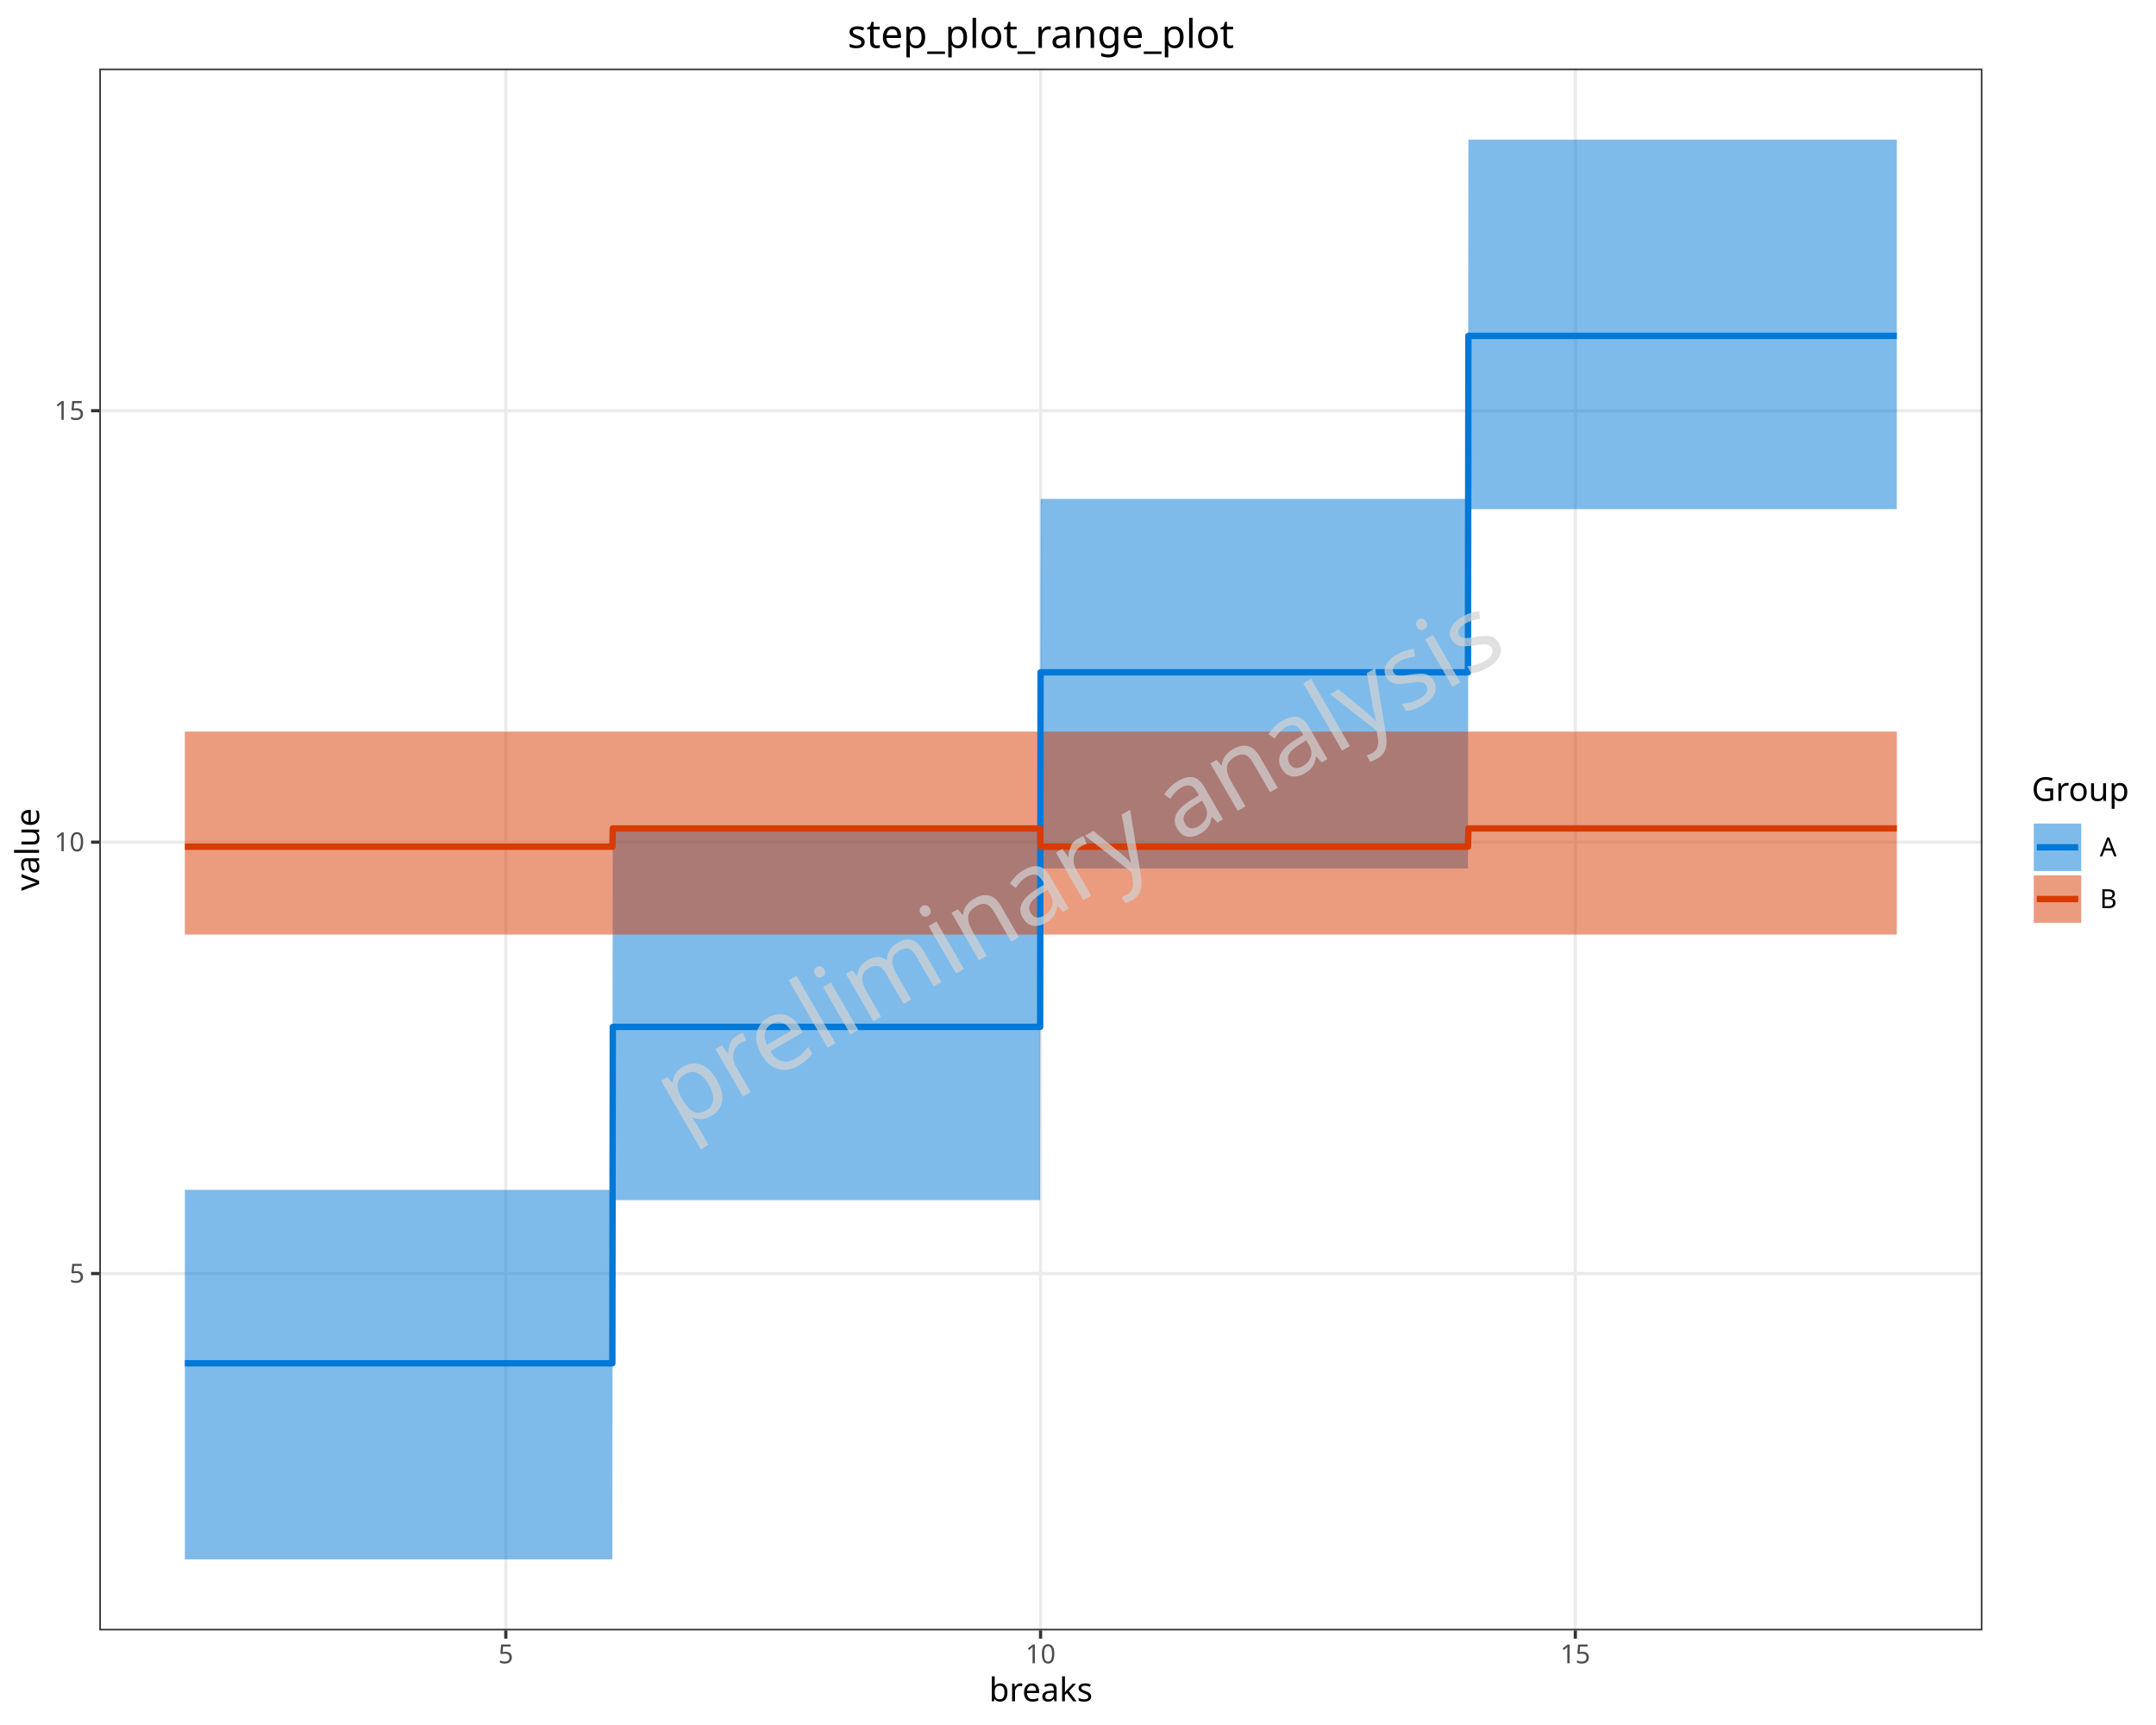
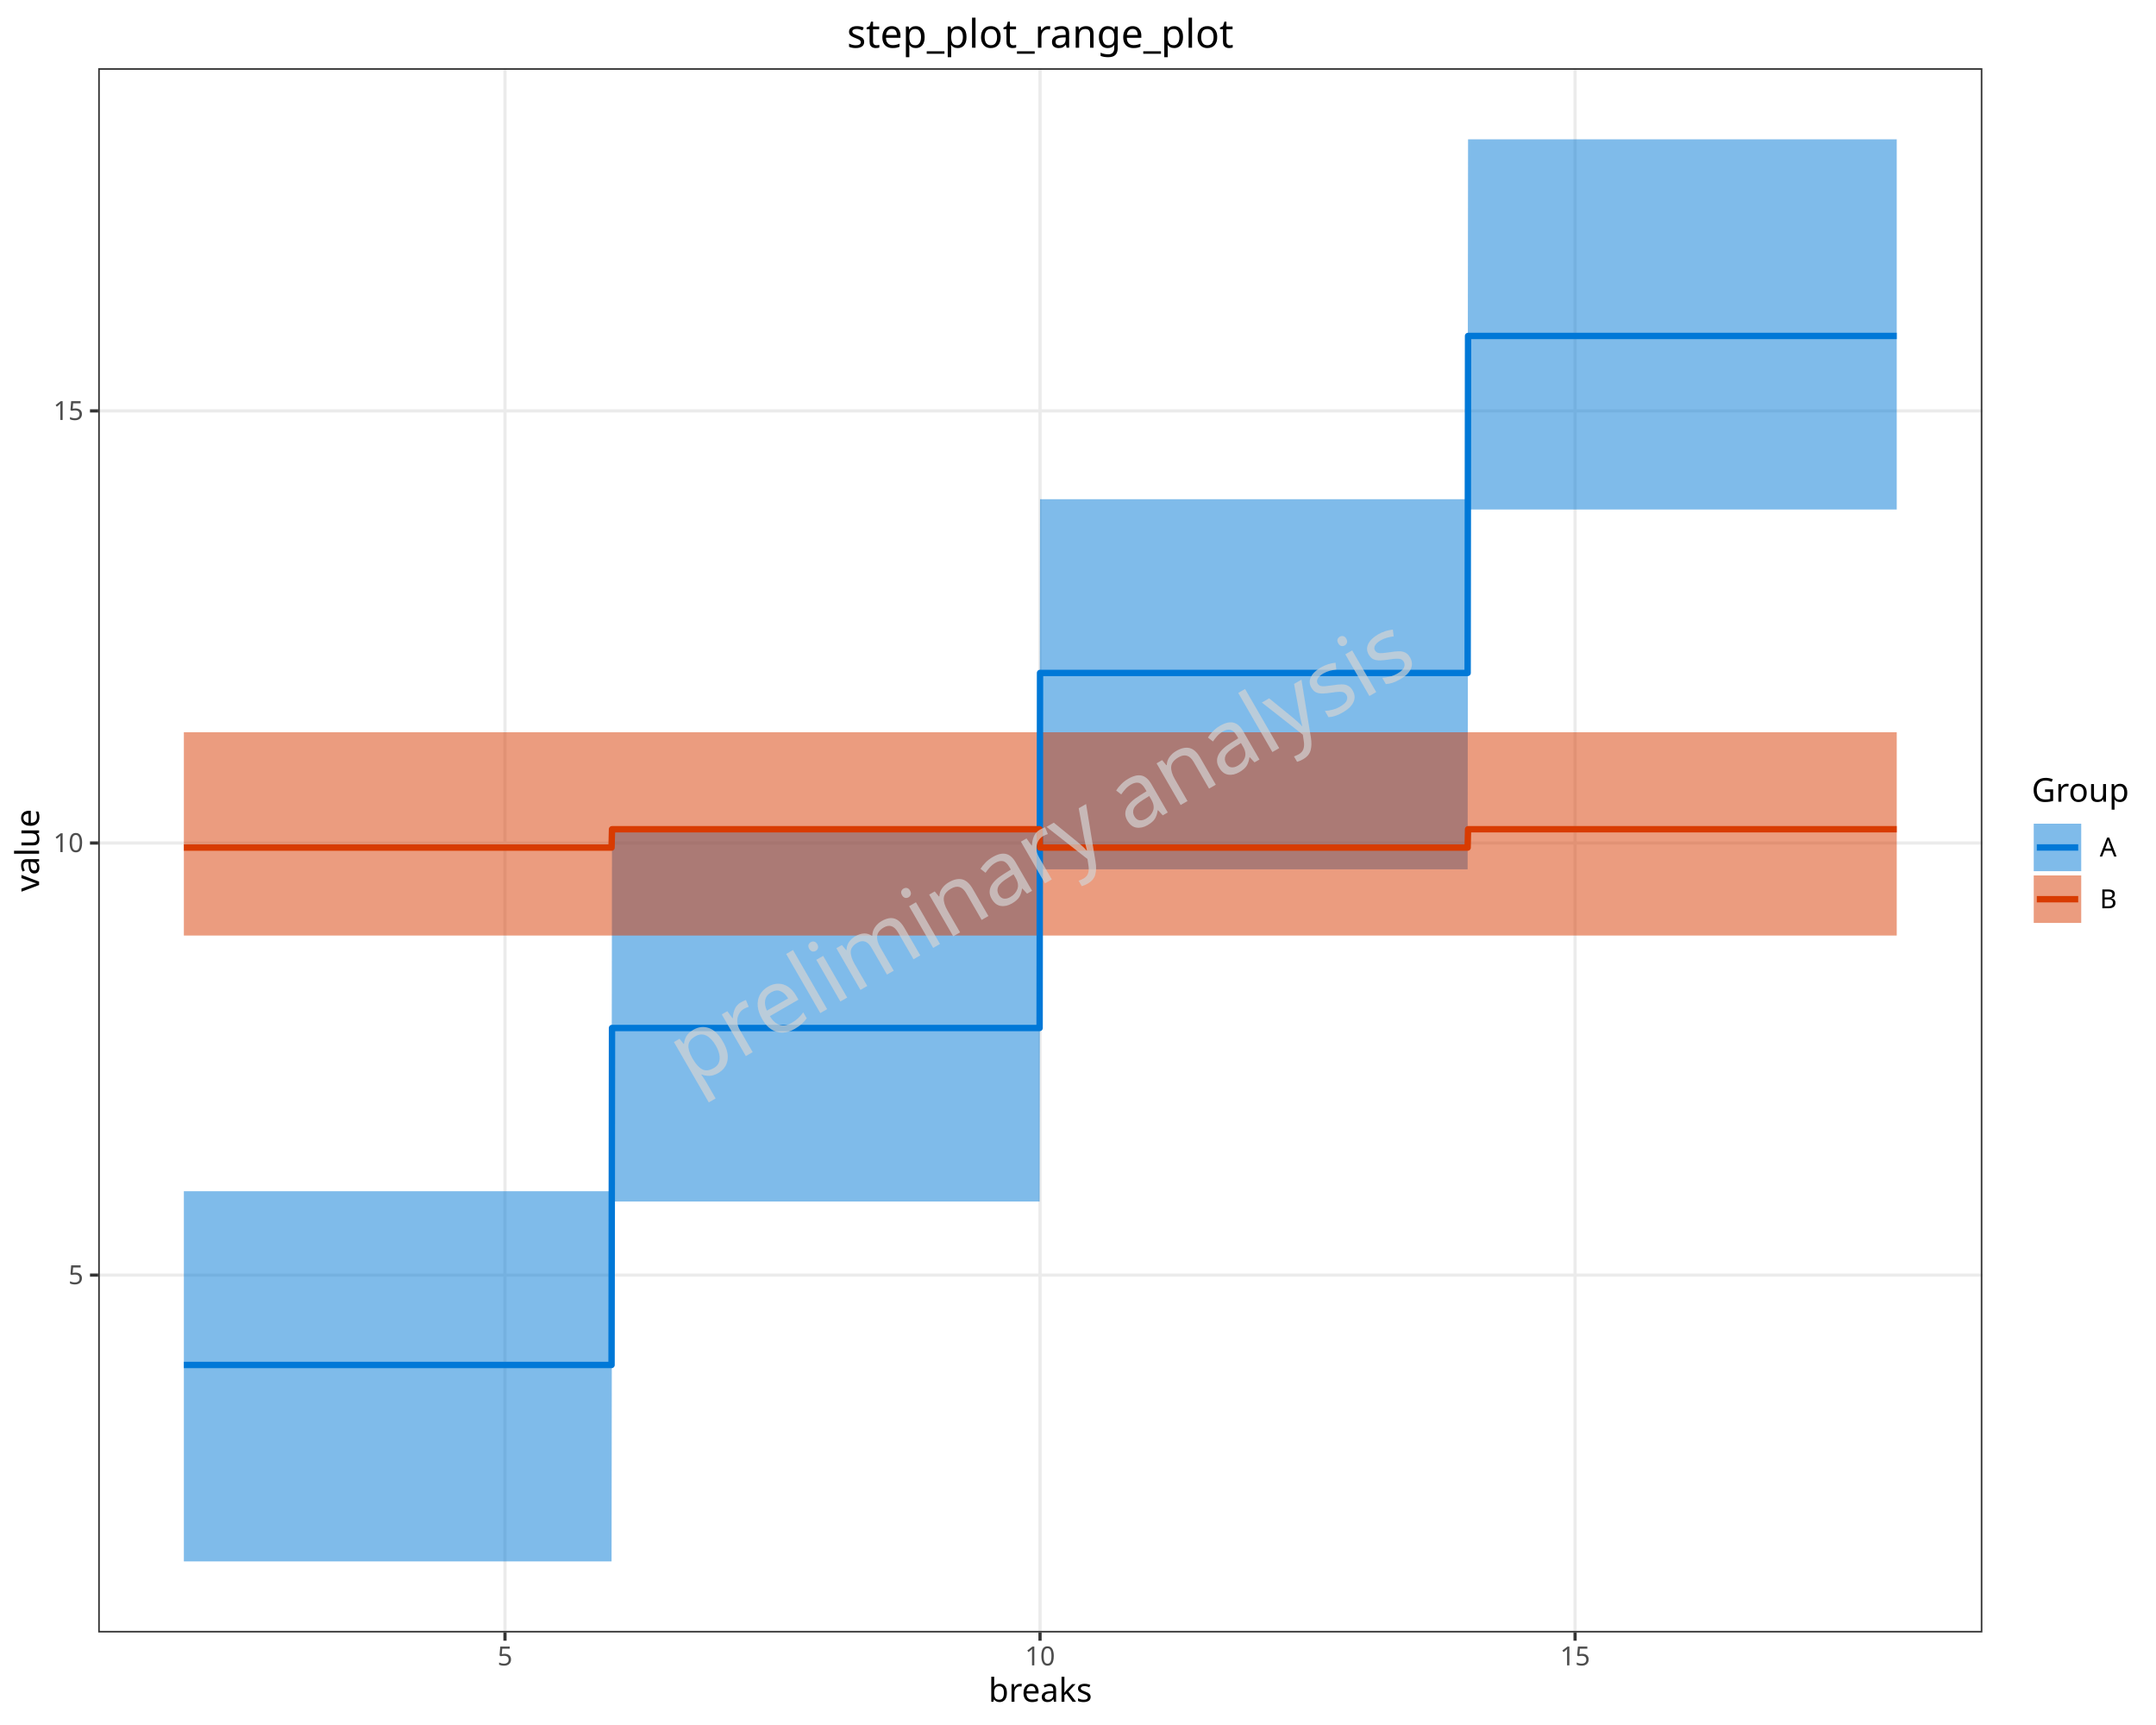
<svg xmlns="http://www.w3.org/2000/svg" class="svglite" data-engine-version="2.0" width="720.00pt" height="576.00pt" viewBox="0 0 720.00 576.00">
  <defs>
    <style type="text/css">
    .svglite line, .svglite polyline, .svglite polygon, .svglite path, .svglite rect, .svglite circle {
      fill: none;
      stroke: #000000;
      stroke-linecap: round;
      stroke-linejoin: round;
      stroke-miterlimit: 10.00;
    }
  </style>
  </defs>
  <rect width="100%" height="100%" style="stroke: none; fill: #FFFFFF;" />
  <defs>
    <clipPath id="cpMC4wMHw3MjAuMDB8MC4wMHw1NzYuMDA=">
      <rect x="0.00" y="0.00" width="720.00" height="576.00" />
    </clipPath>
  </defs>
  <g clip-path="url(#cpMC4wMHw3MjAuMDB8MC4wMHw1NzYuMDA=)">
-     <rect x="0" y="0.00" width="720.00" height="576.00" style="stroke-width: 1.07; stroke: #FFFFFF; fill: #FFFFFF;" />
+     <rect x="0.00" y="0.00" width="720.00" height="576.00" style="stroke-width: 1.07; stroke: #FFFFFF; fill: #FFFFFF;" />
  </g>
  <defs>
-     <clipPath id="cpMzMuMTV8NjYyLjAzfDIyLjkwfDU0NC40Mg==">
-       <rect x="33.15" y="22.90" width="628.88" height="521.51" />
+     <clipPath id="cpMzIuNzl8NjYyLjAyfDIyLjc4fDU0NS4xMQ==">
+       <rect x="32.79" y="22.78" width="629.23" height="522.33" />
    </clipPath>
  </defs>
-   <g clip-path="url(#cpMzMuMTV8NjYyLjAzfDIyLjkwfDU0NC40Mg==)">
-     <rect x="33.15" y="22.90" width="628.88" height="521.51" style="stroke-width: 1.07; stroke: none; fill: #FFFFFF;" />
-     <polyline points="33.15,425.26 662.03,425.26 " style="stroke-width: 1.07; stroke: #EBEBEB; stroke-linecap: butt;" />
-     <polyline points="33.15,281.21 662.03,281.21 " style="stroke-width: 1.07; stroke: #EBEBEB; stroke-linecap: butt;" />
-     <polyline points="33.15,137.15 662.03,137.15 " style="stroke-width: 1.07; stroke: #EBEBEB; stroke-linecap: butt;" />
-     <polyline points="168.92,544.42 168.92,22.90 " style="stroke-width: 1.07; stroke: #EBEBEB; stroke-linecap: butt;" />
-     <polyline points="347.50,544.42 347.50,22.90 " style="stroke-width: 1.07; stroke: #EBEBEB; stroke-linecap: butt;" />
-     <polyline points="526.08,544.42 526.08,22.90 " style="stroke-width: 1.07; stroke: #EBEBEB; stroke-linecap: butt;" />
-     <polygon points="61.73,397.30 204.49,397.30 204.64,277.33 347.36,277.33 347.50,166.58 490.23,166.58 490.37,46.61 633.45,46.61 633.45,170.02 490.37,170.02 490.23,289.99 347.50,289.99 347.36,400.74 204.64,400.74 204.49,520.71 61.73,520.71 " style="stroke-width: 0.00; stroke: none; stroke-linecap: butt; fill: #0078D7; fill-opacity: 0.50;" />
-     <polyline points="61.73,397.30 204.49,397.30 204.64,277.33 347.36,277.33 347.50,166.58 490.23,166.58 490.37,46.61 633.45,46.61 " style="stroke-width: 1.07; stroke: none; stroke-linecap: butt;" />
-     <polyline points="633.45,170.02 490.37,170.02 490.23,289.99 347.50,289.99 347.36,400.74 204.64,400.74 204.49,520.71 61.73,520.71 " style="stroke-width: 1.07; stroke: none; stroke-linecap: butt;" />
-     <polygon points="61.73,244.29 204.49,244.29 204.64,244.29 347.36,244.29 347.50,244.29 490.23,244.29 490.37,244.29 633.45,244.29 633.45,312.06 490.37,312.06 490.23,312.06 347.50,312.06 347.36,312.06 204.64,312.06 204.49,312.06 61.73,312.06 " style="stroke-width: 0.00; stroke: none; stroke-linecap: butt; fill: #D83B01; fill-opacity: 0.50;" />
-     <polyline points="61.73,244.29 204.49,244.29 204.64,244.29 347.36,244.29 347.50,244.29 490.23,244.29 490.37,244.29 633.45,244.29 " style="stroke-width: 1.07; stroke: none; stroke-linecap: butt;" />
-     <polyline points="633.45,312.06 490.37,312.06 490.23,312.06 347.50,312.06 347.36,312.06 204.64,312.06 204.49,312.06 61.73,312.06 " style="stroke-width: 1.07; stroke: none; stroke-linecap: butt;" />
-     <polyline points="61.73,455.22 204.49,455.22 204.64,342.88 347.36,342.88 347.50,224.50 490.23,224.50 490.37,112.16 633.45,112.16 " style="stroke-width: 2.13; stroke: #0078D7; stroke-linecap: butt;" />
-     <polyline points="61.73,282.73 204.49,282.73 204.64,276.63 347.36,276.63 347.50,282.73 490.23,282.73 490.37,276.63 633.45,276.63 " style="stroke-width: 2.13; stroke: #D83B01; stroke-linecap: butt;" />
-     <rect x="33.15" y="22.90" width="628.88" height="521.51" style="stroke-width: 1.07; stroke: #333333;" />
+   <g clip-path="url(#cpMzIuNzl8NjYyLjAyfDIyLjc4fDU0NS4xMQ==)">
+     <rect x="32.79" y="22.78" width="629.23" height="522.33" style="stroke-width: 1.07; stroke: none; fill: #FFFFFF;" />
+     <polyline points="32.79,425.77 662.02,425.77 " style="stroke-width: 1.07; stroke: #EBEBEB; stroke-linecap: butt;" />
+     <polyline points="32.79,281.49 662.02,281.49 " style="stroke-width: 1.07; stroke: #EBEBEB; stroke-linecap: butt;" />
+     <polyline points="32.79,137.21 662.02,137.21 " style="stroke-width: 1.07; stroke: #EBEBEB; stroke-linecap: butt;" />
+     <polyline points="168.64,545.11 168.64,22.78 " style="stroke-width: 1.07; stroke: #EBEBEB; stroke-linecap: butt;" />
+     <polyline points="347.32,545.11 347.32,22.78 " style="stroke-width: 1.07; stroke: #EBEBEB; stroke-linecap: butt;" />
+     <polyline points="526.00,545.11 526.00,22.78 " style="stroke-width: 1.07; stroke: #EBEBEB; stroke-linecap: butt;" />
+     <polygon points="61.40,397.77 204.23,397.77 204.38,277.61 347.18,277.61 347.32,166.69 490.12,166.69 490.26,46.53 633.42,46.53 633.42,170.13 490.26,170.13 490.12,290.29 347.32,290.29 347.18,401.21 204.38,401.21 204.23,521.37 61.40,521.37 " style="stroke-width: 0.00; stroke: none; stroke-linecap: butt; fill: #0078D7; fill-opacity: 0.50;" />
+     <polyline points="61.40,397.77 204.23,397.77 204.38,277.61 347.18,277.61 347.32,166.69 490.12,166.69 490.26,46.53 633.42,46.53 " style="stroke-width: 1.07; stroke: none; stroke-linecap: butt;" />
+     <polyline points="633.42,170.13 490.26,170.13 490.12,290.29 347.32,290.29 347.18,401.21 204.38,401.21 204.23,521.37 61.40,521.37 " style="stroke-width: 1.07; stroke: none; stroke-linecap: butt;" />
+     <polygon points="61.40,244.51 204.23,244.51 204.38,244.51 347.18,244.51 347.32,244.51 490.12,244.51 490.26,244.51 633.42,244.51 633.42,312.39 490.26,312.39 490.12,312.39 347.32,312.39 347.18,312.39 204.38,312.39 204.23,312.39 61.40,312.39 " style="stroke-width: 0.00; stroke: none; stroke-linecap: butt; fill: #D83B01; fill-opacity: 0.50;" />
+     <polyline points="61.40,244.51 204.23,244.51 204.38,244.51 347.18,244.51 347.32,244.51 490.12,244.51 490.26,244.51 633.42,244.51 " style="stroke-width: 1.07; stroke: none; stroke-linecap: butt;" />
+     <polyline points="633.42,312.39 490.26,312.39 490.12,312.39 347.32,312.39 347.18,312.39 204.38,312.39 204.23,312.39 61.40,312.39 " style="stroke-width: 1.07; stroke: none; stroke-linecap: butt;" />
+     <polyline points="61.40,455.78 204.23,455.78 204.38,343.26 347.18,343.26 347.32,224.70 490.12,224.70 490.26,112.18 633.42,112.18 " style="stroke-width: 2.13; stroke: #0078D7; stroke-linecap: butt;" />
+     <polyline points="61.40,283.02 204.23,283.02 204.38,276.90 347.18,276.90 347.32,283.02 490.12,283.02 490.26,276.90 633.42,276.90 " style="stroke-width: 2.13; stroke: #D83B01; stroke-linecap: butt;" />
+     <text transform="translate(352.57,292.89) rotate(-30)" text-anchor="middle" style="font-size: 30.00px; fill: #D3D3D3; fill-opacity: 0.70; font-family: sans;" textLength="263.47px" lengthAdjust="spacingAndGlyphs">preliminary analysis</text>
+     <rect x="32.79" y="22.78" width="629.23" height="522.33" style="stroke-width: 1.07; stroke: #333333;" />
  </g>
  <g clip-path="url(#cpMC4wMHw3MjAuMDB8MC4wMHw1NzYuMDA=)">
-     <text x="28.22" y="428.29" text-anchor="end" style="font-size: 8.80px; fill: #4D4D4D; font-family: sans;" textLength="4.89px" lengthAdjust="spacingAndGlyphs">5</text>
-     <text x="28.22" y="284.24" text-anchor="end" style="font-size: 8.80px; fill: #4D4D4D; font-family: sans;" textLength="9.79px" lengthAdjust="spacingAndGlyphs">10</text>
-     <text x="28.22" y="140.18" text-anchor="end" style="font-size: 8.80px; fill: #4D4D4D; font-family: sans;" textLength="9.79px" lengthAdjust="spacingAndGlyphs">15</text>
-     <polyline points="30.41,425.26 33.15,425.26 " style="stroke-width: 1.07; stroke: #333333; stroke-linecap: butt;" />
-     <polyline points="30.41,281.21 33.15,281.21 " style="stroke-width: 1.07; stroke: #333333; stroke-linecap: butt;" />
-     <polyline points="30.41,137.15 33.15,137.15 " style="stroke-width: 1.07; stroke: #333333; stroke-linecap: butt;" />
-     <polyline points="168.92,547.16 168.92,544.42 " style="stroke-width: 1.07; stroke: #333333; stroke-linecap: butt;" />
-     <polyline points="347.50,547.16 347.50,544.42 " style="stroke-width: 1.07; stroke: #333333; stroke-linecap: butt;" />
-     <polyline points="526.08,547.16 526.08,544.42 " style="stroke-width: 1.07; stroke: #333333; stroke-linecap: butt;" />
-     <text x="168.92" y="555.40" text-anchor="middle" style="font-size: 8.80px; fill: #4D4D4D; font-family: sans;" textLength="4.89px" lengthAdjust="spacingAndGlyphs">5</text>
-     <text x="347.50" y="555.40" text-anchor="middle" style="font-size: 8.80px; fill: #4D4D4D; font-family: sans;" textLength="9.79px" lengthAdjust="spacingAndGlyphs">10</text>
-     <text x="526.08" y="555.40" text-anchor="middle" style="font-size: 8.80px; fill: #4D4D4D; font-family: sans;" textLength="9.79px" lengthAdjust="spacingAndGlyphs">15</text>
-     <text x="347.59" y="568.10" text-anchor="middle" style="font-size: 11.00px; font-family: sans;" textLength="33.03px" lengthAdjust="spacingAndGlyphs">breaks</text>
-     <text transform="translate(13.05,283.66) rotate(-90)" text-anchor="middle" style="font-size: 11.00px; font-family: sans;" textLength="26.30px" lengthAdjust="spacingAndGlyphs">value</text>
-     <rect x="672.99" y="253.00" width="41.53" height="61.32" style="stroke-width: 1.07; stroke: none; fill: #FFFFFF;" />
-     <text x="678.47" y="267.43" style="font-size: 11.00px; font-family: sans;" textLength="30.58px" lengthAdjust="spacingAndGlyphs">Group</text>
-     <rect x="678.47" y="274.28" width="17.28" height="17.28" style="stroke-width: 1.07; stroke: none; fill: #FFFFFF;" />
-     <rect x="679.18" y="274.99" width="15.86" height="15.86" style="stroke-width: 1.07; stroke: none; stroke-linecap: butt; stroke-linejoin: miter; fill: #0078D7; fill-opacity: 0.50;" />
-     <line x1="680.20" y1="282.92" x2="694.02" y2="282.92" style="stroke-width: 2.13; stroke: #0078D7; stroke-linecap: butt;" />
-     <rect x="678.47" y="291.56" width="17.28" height="17.28" style="stroke-width: 1.07; stroke: none; fill: #FFFFFF;" />
-     <rect x="679.18" y="292.27" width="15.86" height="15.86" style="stroke-width: 1.07; stroke: none; stroke-linecap: butt; stroke-linejoin: miter; fill: #D83B01; fill-opacity: 0.50;" />
-     <line x1="680.20" y1="300.20" x2="694.02" y2="300.20" style="stroke-width: 2.13; stroke: #D83B01; stroke-linecap: butt;" />
-     <text x="701.23" y="285.95" style="font-size: 8.80px; font-family: sans;" textLength="5.87px" lengthAdjust="spacingAndGlyphs">A</text>
-     <text x="701.23" y="303.23" style="font-size: 8.80px; font-family: sans;" textLength="5.87px" lengthAdjust="spacingAndGlyphs">B</text>
-     <text x="347.59" y="15.99" text-anchor="middle" style="font-size: 13.20px; font-family: sans;" textLength="123.31px" lengthAdjust="spacingAndGlyphs">step_plot_range_plot</text>
-     <text transform="translate(365.87,298.17) rotate(-30)" text-anchor="middle" style="font-size: 34.14px; fill: #D3D3D3; fill-opacity: 0.70; font-family: sans;" textLength="299.85px" lengthAdjust="spacingAndGlyphs">preliminary analysis</text>
+     <text x="27.86" y="428.80" text-anchor="end" style="font-size: 8.80px; fill: #4D4D4D; font-family: sans;" textLength="4.89px" lengthAdjust="spacingAndGlyphs">5</text>
+     <text x="27.86" y="284.52" text-anchor="end" style="font-size: 8.80px; fill: #4D4D4D; font-family: sans;" textLength="9.79px" lengthAdjust="spacingAndGlyphs">10</text>
+     <text x="27.86" y="140.24" text-anchor="end" style="font-size: 8.80px; fill: #4D4D4D; font-family: sans;" textLength="9.79px" lengthAdjust="spacingAndGlyphs">15</text>
+     <polyline points="30.05,425.77 32.79,425.77 " style="stroke-width: 1.07; stroke: #333333; stroke-linecap: butt;" />
+     <polyline points="30.05,281.49 32.79,281.49 " style="stroke-width: 1.07; stroke: #333333; stroke-linecap: butt;" />
+     <polyline points="30.05,137.21 32.79,137.21 " style="stroke-width: 1.07; stroke: #333333; stroke-linecap: butt;" />
+     <polyline points="168.64,547.85 168.64,545.11 " style="stroke-width: 1.07; stroke: #333333; stroke-linecap: butt;" />
+     <polyline points="347.32,547.85 347.32,545.11 " style="stroke-width: 1.07; stroke: #333333; stroke-linecap: butt;" />
+     <polyline points="526.00,547.85 526.00,545.11 " style="stroke-width: 1.07; stroke: #333333; stroke-linecap: butt;" />
+     <text x="168.64" y="556.10" text-anchor="middle" style="font-size: 8.80px; fill: #4D4D4D; font-family: sans;" textLength="4.89px" lengthAdjust="spacingAndGlyphs">5</text>
+     <text x="347.32" y="556.10" text-anchor="middle" style="font-size: 8.80px; fill: #4D4D4D; font-family: sans;" textLength="9.79px" lengthAdjust="spacingAndGlyphs">10</text>
+     <text x="526.00" y="556.10" text-anchor="middle" style="font-size: 8.80px; fill: #4D4D4D; font-family: sans;" textLength="9.79px" lengthAdjust="spacingAndGlyphs">15</text>
+     <text x="347.41" y="568.24" text-anchor="middle" style="font-size: 11.00px; font-family: sans;" textLength="33.03px" lengthAdjust="spacingAndGlyphs">breaks</text>
+     <text transform="translate(13.05,283.95) rotate(-90)" text-anchor="middle" style="font-size: 11.00px; font-family: sans;" textLength="26.30px" lengthAdjust="spacingAndGlyphs">value</text>
+     <rect x="672.98" y="253.52" width="41.54" height="60.85" style="stroke-width: 1.07; stroke: none; fill: #FFFFFF;" />
+     <text x="678.46" y="267.71" style="font-size: 11.00px; font-family: sans;" textLength="30.58px" lengthAdjust="spacingAndGlyphs">Group</text>
+     <rect x="678.46" y="274.33" width="17.28" height="17.28" style="stroke-width: 1.07; stroke: none; fill: #FFFFFF;" />
+     <rect x="679.17" y="275.04" width="15.86" height="15.86" style="stroke-width: 1.07; stroke: none; stroke-linecap: butt; stroke-linejoin: miter; fill: #0078D7; fill-opacity: 0.50;" />
+     <line x1="680.19" y1="282.97" x2="694.02" y2="282.97" style="stroke-width: 2.13; stroke: #0078D7; stroke-linecap: butt;" />
+     <rect x="678.46" y="291.61" width="17.28" height="17.28" style="stroke-width: 1.07; stroke: none; fill: #FFFFFF;" />
+     <rect x="679.17" y="292.32" width="15.86" height="15.86" style="stroke-width: 1.07; stroke: none; stroke-linecap: butt; stroke-linejoin: miter; fill: #D83B01; fill-opacity: 0.50;" />
+     <line x1="680.19" y1="300.25" x2="694.02" y2="300.25" style="stroke-width: 2.13; stroke: #D83B01; stroke-linecap: butt;" />
+     <text x="701.22" y="286.00" style="font-size: 8.80px; font-family: sans;" textLength="5.87px" lengthAdjust="spacingAndGlyphs">A</text>
+     <text x="701.22" y="303.28" style="font-size: 8.80px; font-family: sans;" textLength="5.87px" lengthAdjust="spacingAndGlyphs">B</text>
+     <text x="347.41" y="15.93" text-anchor="middle" style="font-size: 13.20px; font-family: sans;" textLength="123.31px" lengthAdjust="spacingAndGlyphs">step_plot_range_plot</text>
  </g>
</svg>
